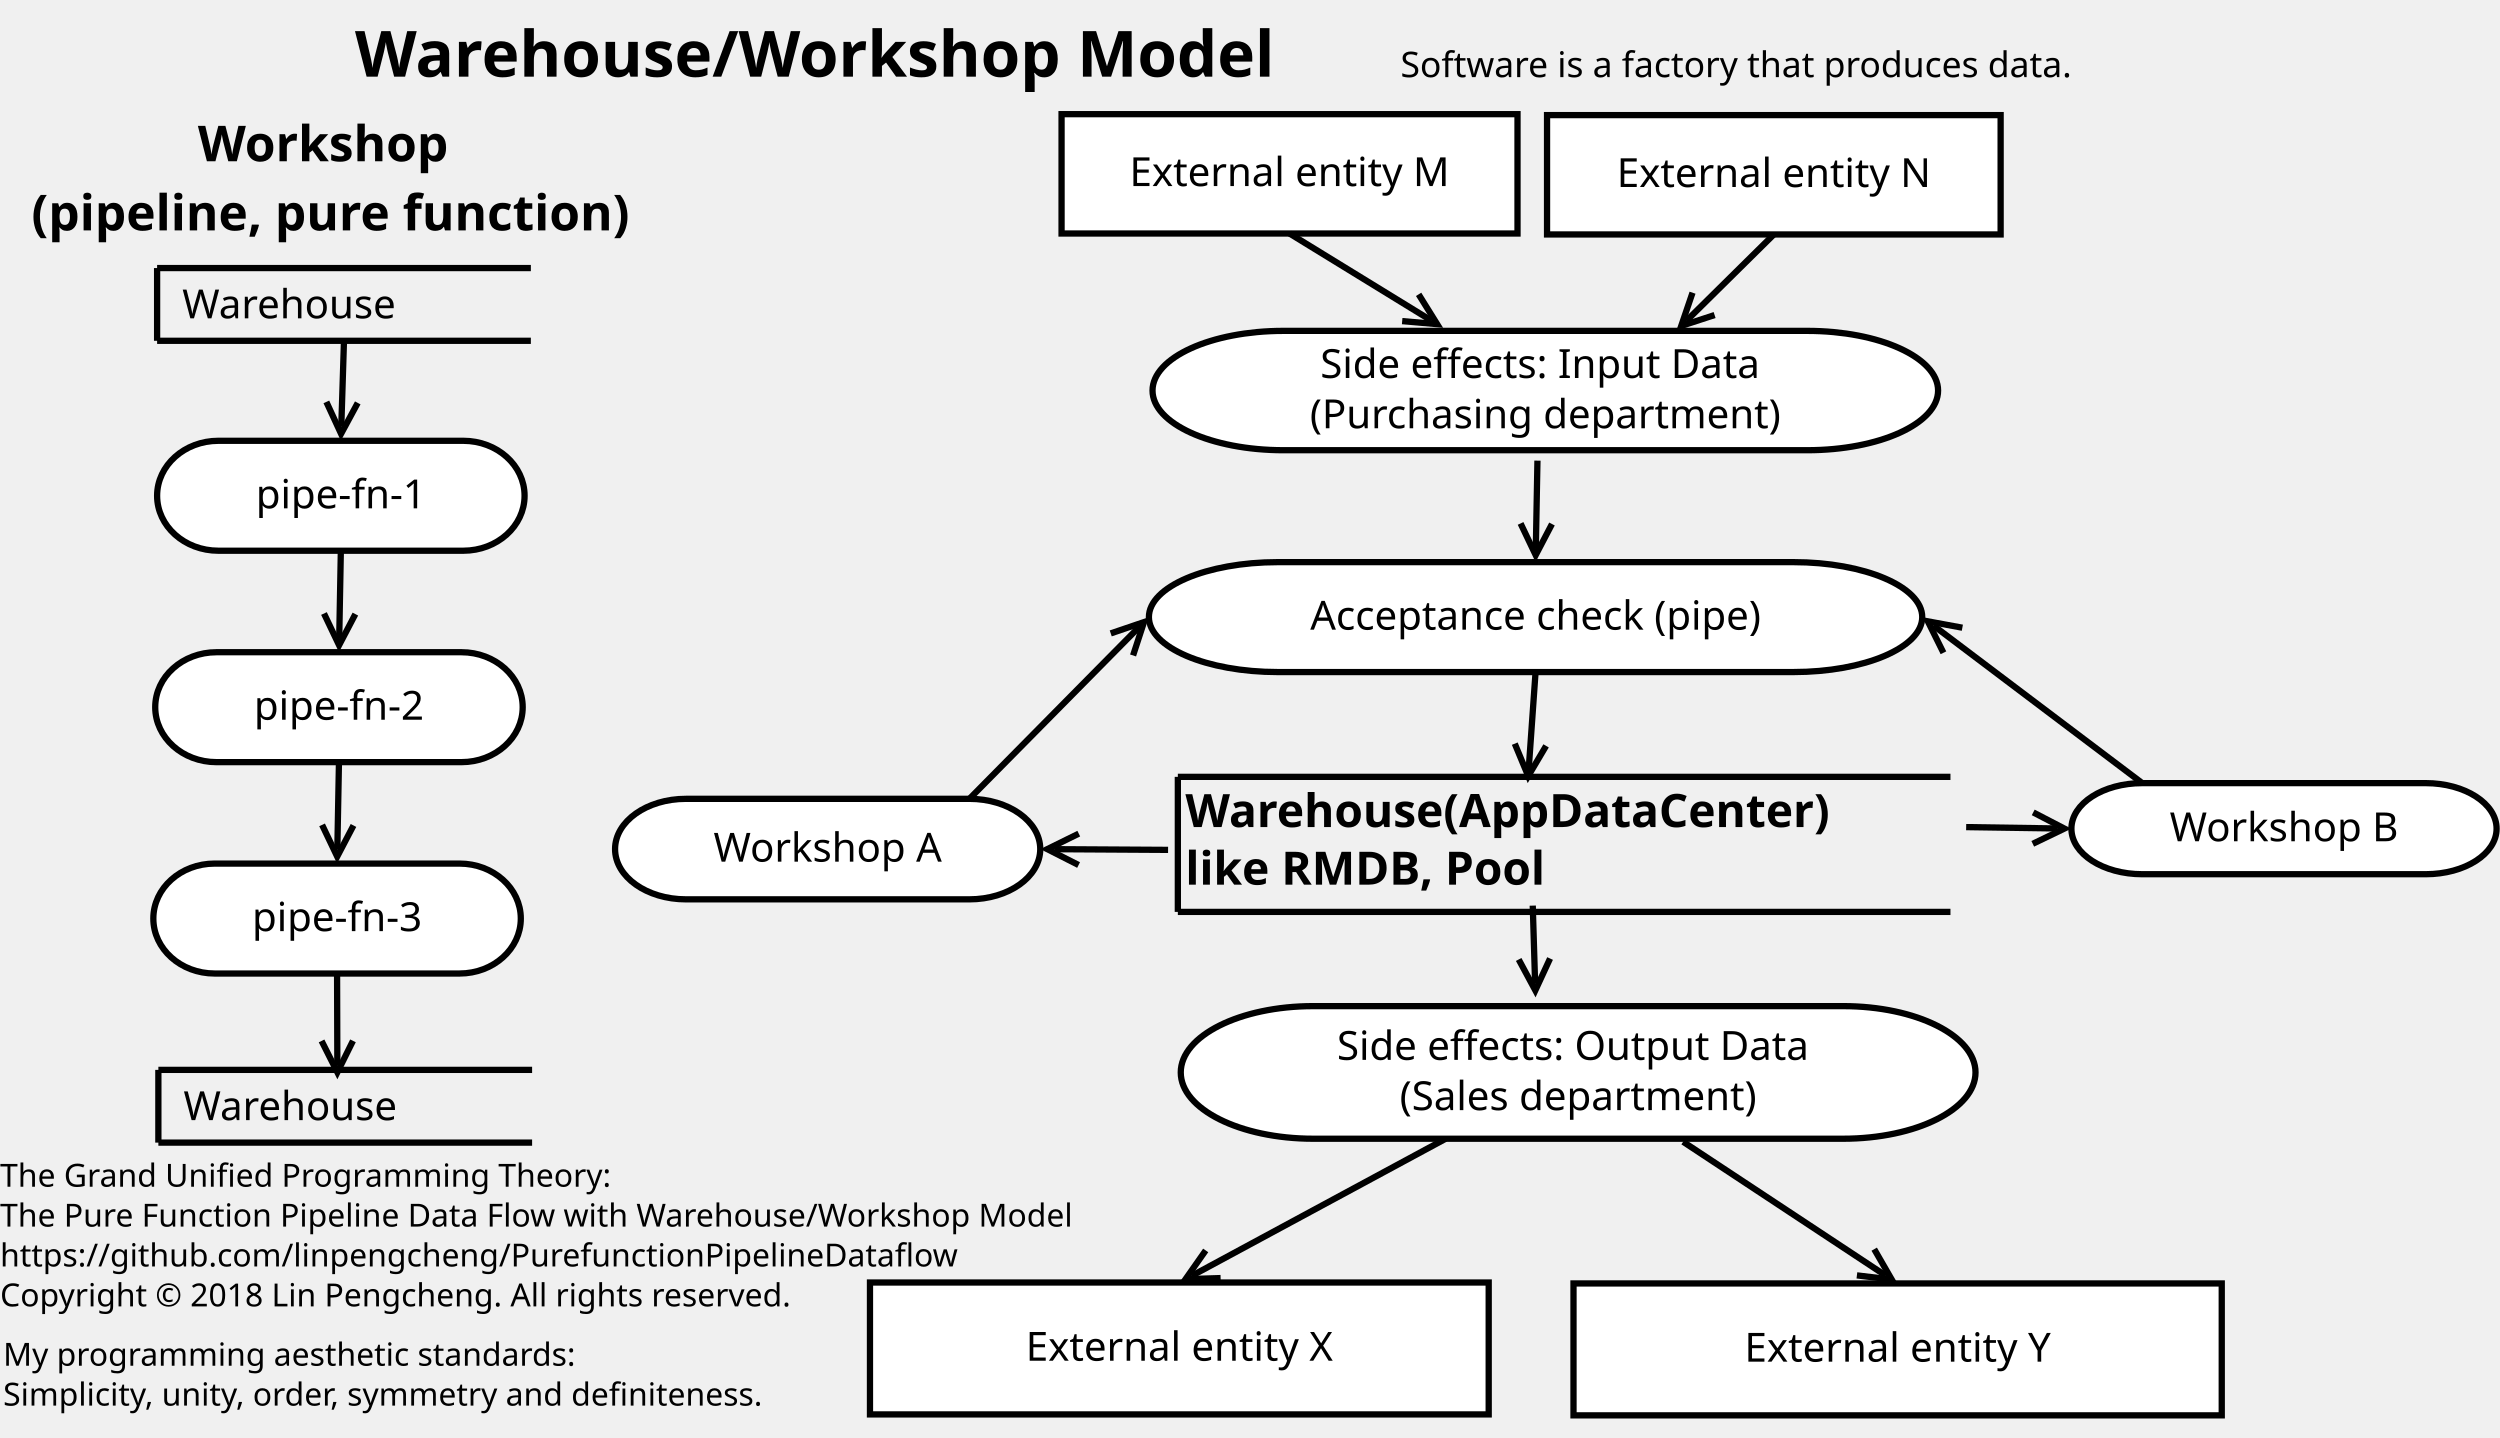
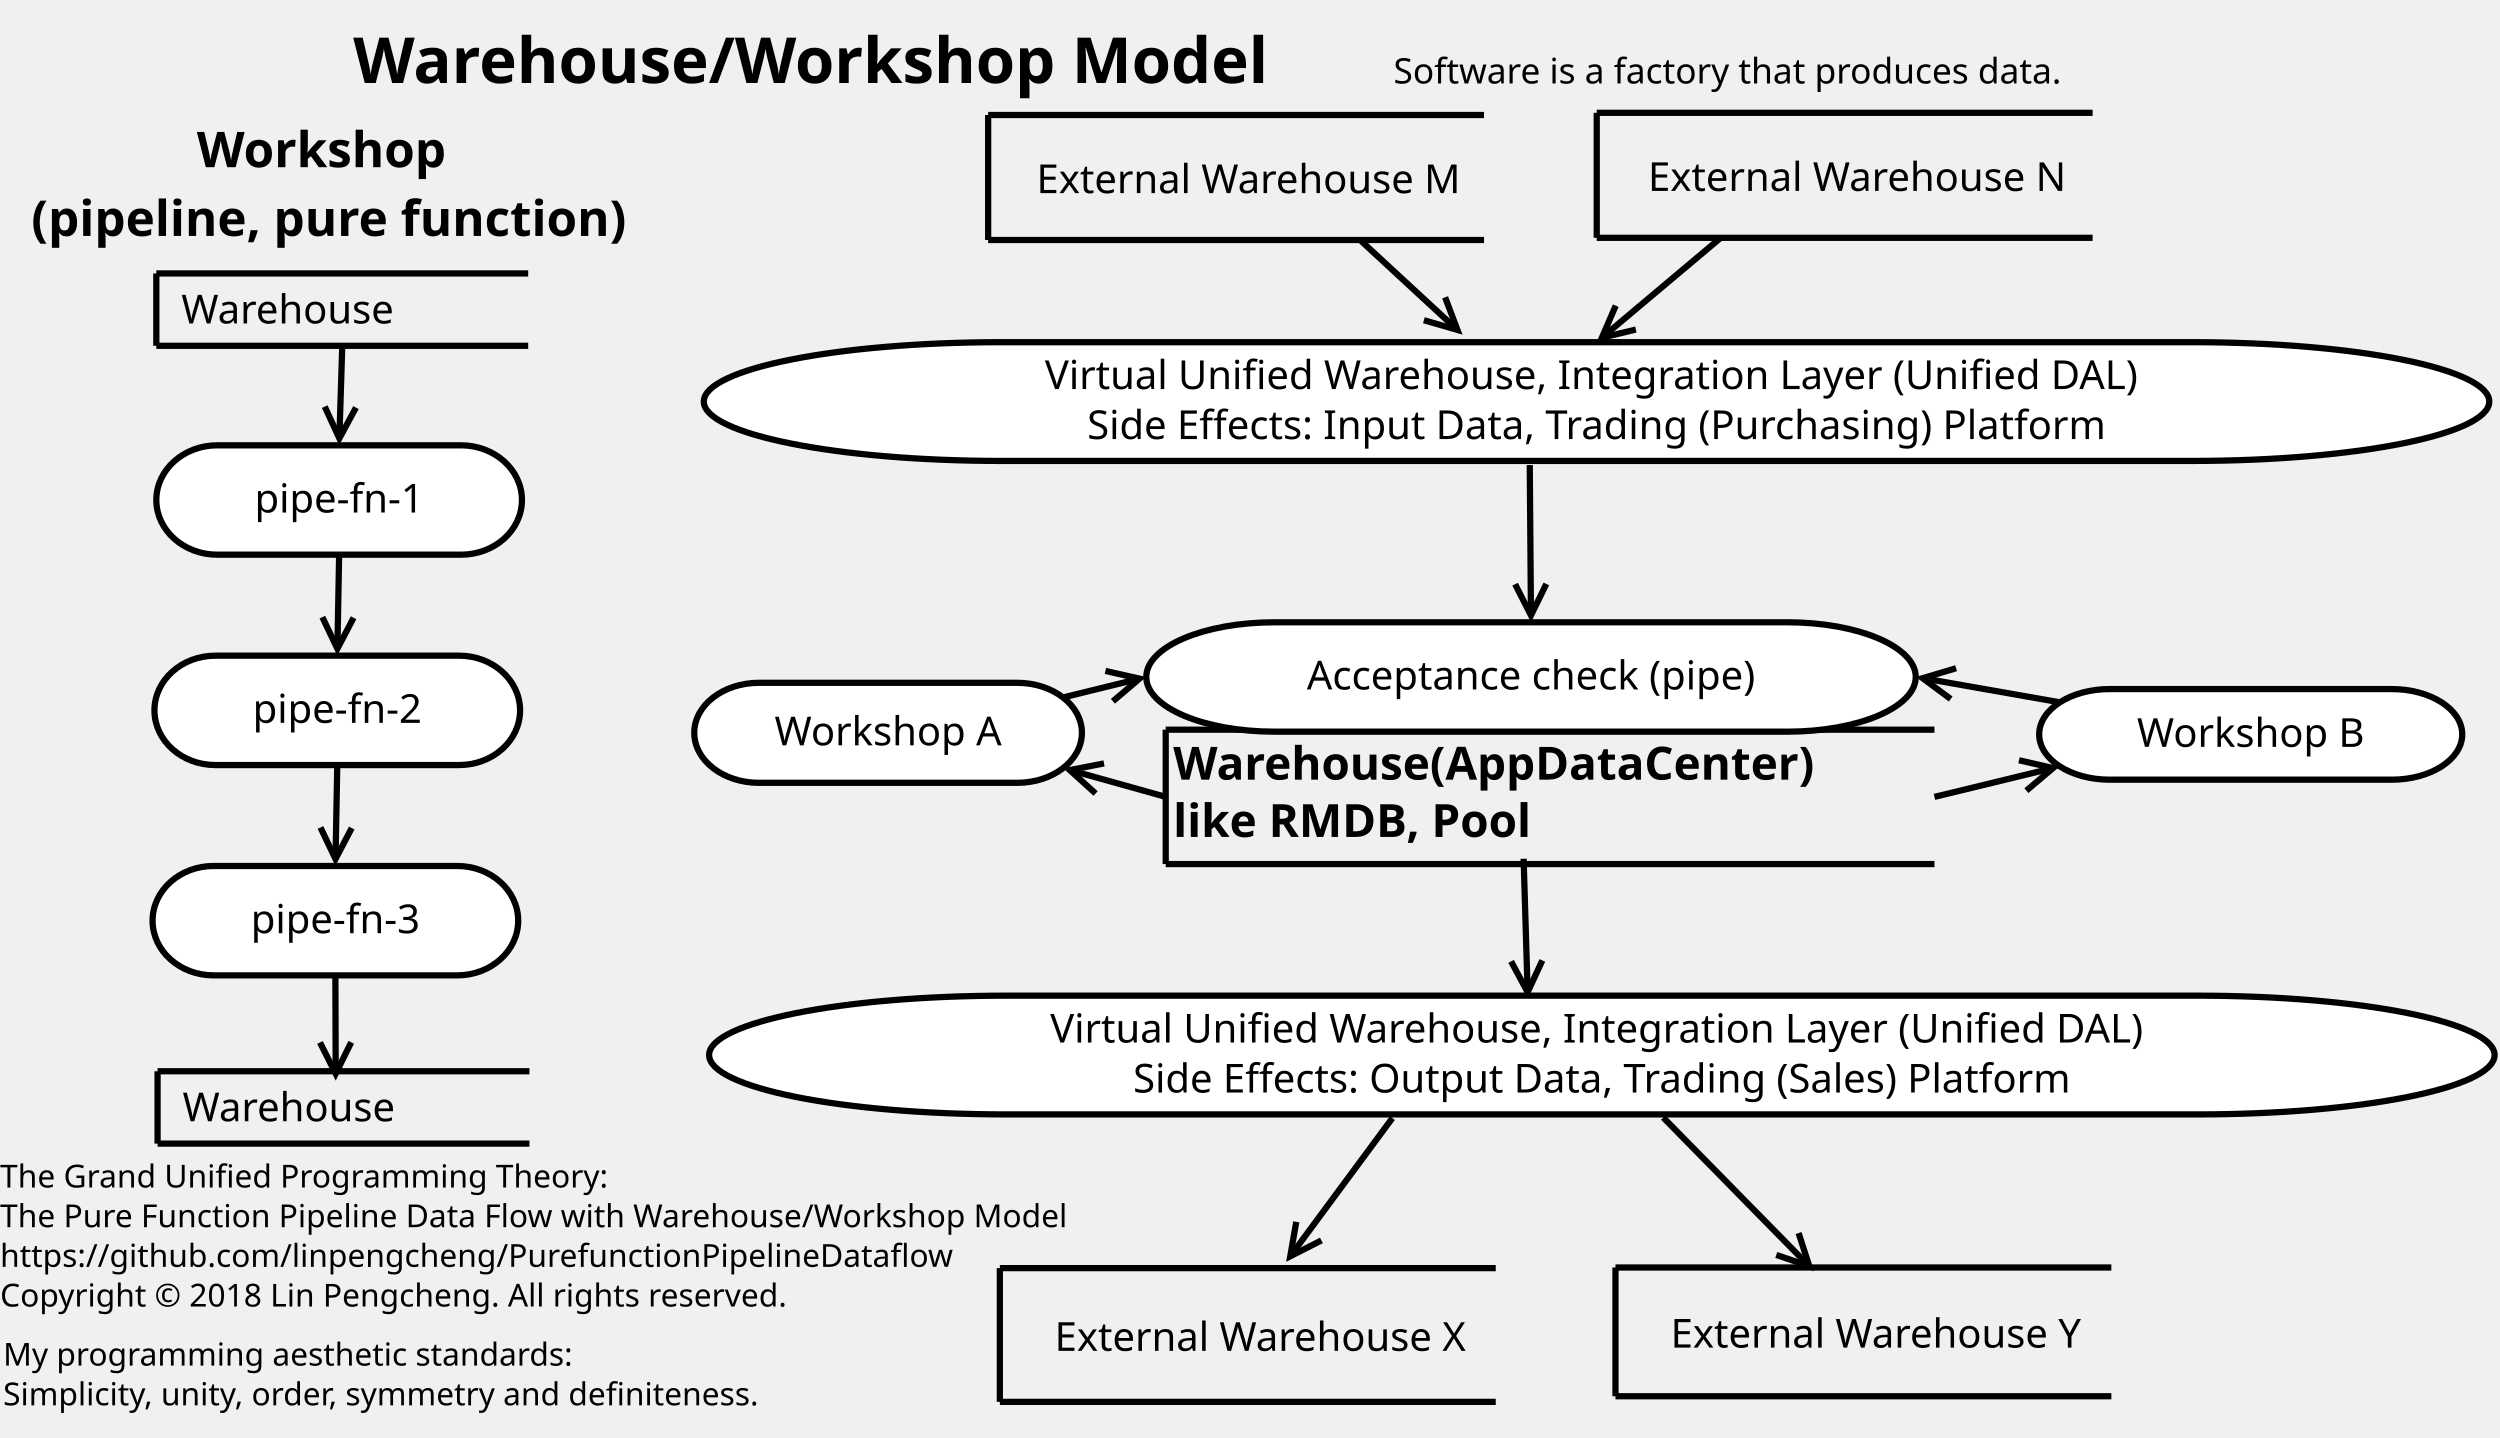
- <svg xmlns="http://www.w3.org/2000/svg" width="40cm" height="23cm" viewBox="63 21 796 447">
+ <svg xmlns="http://www.w3.org/2000/svg" width="40cm" height="23cm" viewBox="63 21 800 445">
  <text font-size="12.8" style="fill: #000000;text-anchor:start;font-family:sans-serif;font-style:normal;font-weight:normal" x="167" y="118">
    <tspan x="167" y="118" />
  </text>
  <text font-size="12.8" style="fill: #000000;text-anchor:start;font-family:sans-serif;font-style:normal;font-weight:normal" x="121.024" y="117">
    <tspan x="121.024" y="117">    Warehouse</tspan>
  </text>
  <g>
    <line style="fill: none; fill-opacity:0; stroke-width: 2; stroke: #000000" x1="113.024" y1="101" x2="113.024" y2="124.158" />
    <line style="fill: none; fill-opacity:0; stroke-width: 2; stroke: #000000" x1="113.024" y1="101" x2="232.024" y2="101" />
    <line style="fill: none; fill-opacity:0; stroke-width: 2; stroke: #000000" x1="113.024" y1="124.158" x2="232.024" y2="124.158" />
    <text font-size="12.8" style="fill: #000000;text-anchor:middle;font-family:sans-serif;font-style:normal;font-weight:normal" x="175.499" y="117.158">
      <tspan x="175.499" y="117.158" />
    </text>
  </g>
  <g>
    <path style="fill: #ffffff" d="M 132.524 156 L 210.524,156 C 221.293,156 230.024,163.835 230.024,173.5 C 230.024,183.165 221.293,191 210.524,191 L 132.524,191 C 121.754,191 113.024,183.165 113.024,173.5 C 113.024,163.835 121.754,156 132.524,156z" />
    <path style="fill: none; fill-opacity:0; stroke-width: 2; stroke: #000000" d="M 132.524 156 L 210.524,156 C 221.293,156 230.024,163.835 230.024,173.5 C 230.024,183.165 221.293,191 210.524,191 L 132.524,191 C 121.754,191 113.024,183.165 113.024,173.5 C 113.024,163.835 121.754,156 132.524,156" />
    <text font-size="12.8" style="fill: #000000;text-anchor:middle;font-family:sans-serif;font-style:normal;font-weight:normal" x="171.524" y="177.5">
      <tspan x="171.524" y="177.5">pipe-fn-1</tspan>
    </text>
  </g>
  <g>
    <line style="fill: none; fill-opacity:0; stroke-width: 2; stroke: #000000" x1="172.524" y1="124.158" x2="171.664" y2="151.53" />
    <polyline style="fill: none; fill-opacity:0; stroke-width: 2; stroke: #000000" points="166.91,143.613 171.594,153.765 176.905,143.927 " />
  </g>
  <g>
    <path style="fill: #ffffff" d="M 131.924 223.316 L 209.924,223.316 C 220.693,223.316 229.424,231.151 229.424,240.816 C 229.424,250.481 220.693,258.316 209.924,258.316 L 131.924,258.316 C 121.154,258.316 112.424,250.481 112.424,240.816 C 112.424,231.151 121.154,223.316 131.924,223.316z" />
    <path style="fill: none; fill-opacity:0; stroke-width: 2; stroke: #000000" d="M 131.924 223.316 L 209.924,223.316 C 220.693,223.316 229.424,231.151 229.424,240.816 C 229.424,250.481 220.693,258.316 209.924,258.316 L 131.924,258.316 C 121.154,258.316 112.424,250.481 112.424,240.816 C 112.424,231.151 121.154,223.316 131.924,223.316" />
    <text font-size="12.8" style="fill: #000000;text-anchor:middle;font-family:sans-serif;font-style:normal;font-weight:normal" x="170.924" y="244.816">
      <tspan x="170.924" y="244.816">pipe-fn-2</tspan>
    </text>
  </g>
  <g>
    <line style="fill: none; fill-opacity:0; stroke-width: 2; stroke: #000000" x1="171.524" y1="191" x2="171.007" y2="218.845" />
    <polyline style="fill: none; fill-opacity:0; stroke-width: 2; stroke: #000000" points="166.152,210.989 170.965,221.08 176.15,211.175 " />
  </g>
  <g>
    <path style="fill: #ffffff" d="M 131.324 290.616 L 209.324,290.616 C 220.093,290.616 228.824,298.451 228.824,308.116 C 228.824,317.781 220.093,325.616 209.324,325.616 L 131.324,325.616 C 120.554,325.616 111.824,317.781 111.824,308.116 C 111.824,298.451 120.554,290.616 131.324,290.616z" />
    <path style="fill: none; fill-opacity:0; stroke-width: 2; stroke: #000000" d="M 131.324 290.616 L 209.324,290.616 C 220.093,290.616 228.824,298.451 228.824,308.116 C 228.824,317.781 220.093,325.616 209.324,325.616 L 131.324,325.616 C 120.554,325.616 111.824,317.781 111.824,308.116 C 111.824,298.451 120.554,290.616 131.324,290.616" />
    <text font-size="12.8" style="fill: #000000;text-anchor:middle;font-family:sans-serif;font-style:normal;font-weight:normal" x="170.324" y="312.116">
      <tspan x="170.324" y="312.116">pipe-fn-3</tspan>
    </text>
  </g>
  <g>
    <line style="fill: none; fill-opacity:0; stroke-width: 2; stroke: #000000" x1="170.924" y1="258.316" x2="170.407" y2="286.145" />
    <polyline style="fill: none; fill-opacity:0; stroke-width: 2; stroke: #000000" points="165.552,278.289 170.365,288.38 175.55,278.475 " />
  </g>
  <text font-size="12.8" style="fill: #000000;text-anchor:start;font-family:sans-serif;font-style:normal;font-weight:normal" x="167.4" y="373.3">
    <tspan x="167.4" y="373.3" />
  </text>
  <text font-size="12.8" style="fill: #000000;text-anchor:start;font-family:sans-serif;font-style:normal;font-weight:normal" x="121.424" y="372.3">
    <tspan x="121.424" y="372.3">   Warehouse</tspan>
  </text>
  <g>
    <line style="fill: none; fill-opacity:0; stroke-width: 2; stroke: #000000" x1="113.424" y1="356.3" x2="113.424" y2="379.458" />
    <line style="fill: none; fill-opacity:0; stroke-width: 2; stroke: #000000" x1="113.424" y1="356.3" x2="232.424" y2="356.3" />
    <line style="fill: none; fill-opacity:0; stroke-width: 2; stroke: #000000" x1="113.424" y1="379.458" x2="232.424" y2="379.458" />
    <text font-size="12.8" style="fill: #000000;text-anchor:middle;font-family:sans-serif;font-style:normal;font-weight:normal" x="175.899" y="372.458">
      <tspan x="175.899" y="372.458" />
    </text>
  </g>
  <g>
    <line style="fill: none; fill-opacity:0; stroke-width: 2; stroke: #000000" x1="170.324" y1="325.616" x2="170.411" y2="354.828" />
    <polyline style="fill: none; fill-opacity:0; stroke-width: 2; stroke: #000000" points="165.387,347.079 170.417,357.064 175.387,347.049 " />
  </g>
-   <g>
-     <rect style="fill: #ffffff" x="401" y="52" width="145.174" height="38" />
-     <rect style="fill: none; fill-opacity:0; stroke-width: 2; stroke: #000000" x="401" y="52" width="145.174" height="38" />
-     <text font-size="12.8" style="fill: #000000;text-anchor:middle;font-family:sans-serif;font-style:normal;font-weight:normal" x="473.587" y="74.9">
-       <tspan x="473.587" y="74.9">External entity M</tspan>
-     </text>
-   </g>
  <text font-size="15.804" style="fill: #000000;text-anchor:start;font-family:sans-serif;font-style:normal;font-weight:700" x="73.024" y="89">
    <tspan x="73.024" y="89">(pipeline, pure function)</tspan>
  </text>
  <g>
-     <line style="fill: none; fill-opacity:0; stroke-width: 2; stroke: #000000" x1="473.586" y1="90" x2="518.686" y2="117.689" />
-     <polyline style="fill: none; fill-opacity:0; stroke-width: 2; stroke: #000000" points="509.453,117.888 520.591,118.859 514.685,109.366 " />
-   </g>
-   <g>
-     <path style="fill: #ffffff" d="M 471.65 121 L 638.399,121 C 661.423,121 680.087,129.507 680.087,140 C 680.087,150.493 661.423,159 638.399,159 L 471.65,159 C 448.626,159 429.962,150.493 429.962,140 C 429.962,129.507 448.626,121 471.65,121z" />
-     <path style="fill: none; fill-opacity:0; stroke-width: 2; stroke: #000000" d="M 471.65 121 L 638.399,121 C 661.423,121 680.087,129.507 680.087,140 C 680.087,150.493 661.423,159 638.399,159 L 471.65,159 C 448.626,159 429.962,150.493 429.962,140 C 429.962,129.507 448.626,121 471.65,121" />
-     <text font-size="12.8" style="fill: #000000;text-anchor:middle;font-family:sans-serif;font-style:normal;font-weight:normal" x="555.024" y="136">
-       <tspan x="555.024" y="136">Side effects: Input Data</tspan>
-       <tspan x="555.024" y="152">(Purchasing department)</tspan>
-     </text>
-   </g>
-   <text font-size="12.8" style="fill: #000000;text-anchor:start;font-family:sans-serif;font-style:normal;font-weight:normal" x="546.4" y="278.986">
-     <tspan x="546.4" y="278.986" />
-   </text>
-   <text font-size="14.676" style="fill: #000000;text-anchor:start;font-family:sans-serif;font-style:normal;font-weight:700" x="440.424" y="278.986">
-     <tspan x="440.424" y="278.986">Warehouse(AppDataCenter)</tspan>
-     <tspan x="440.424" y="297.33">       like RMDB, Pool</tspan>
-   </text>
-   <g>
-     <line style="fill: none; fill-opacity:0; stroke-width: 2; stroke: #000000" x1="438.026" y1="263" x2="438.026" y2="306" />
-     <line style="fill: none; fill-opacity:0; stroke-width: 2; stroke: #000000" x1="438.026" y1="263" x2="684.026" y2="263" />
-     <line style="fill: none; fill-opacity:0; stroke-width: 2; stroke: #000000" x1="438.026" y1="306" x2="684.026" y2="306" />
-     <text font-size="12.8" style="fill: #000000;text-anchor:middle;font-family:sans-serif;font-style:normal;font-weight:normal" x="567.176" y="289.575">
-       <tspan x="567.176" y="289.575" />
-     </text>
-   </g>
-   <g>
-     <line style="fill: none; fill-opacity:0; stroke-width: 2; stroke: #000000" x1="551.924" y1="229.634" x2="549.739" y2="260.525" />
-     <polyline style="fill: none; fill-opacity:0; stroke-width: 2; stroke: #000000" points="545.3,252.428 549.582,262.756 555.275,253.133 " />
-   </g>
-   <g>
-     <path style="fill: #ffffff" d="M 469.849 194.634 L 633.999,194.634 C 656.664,194.634 675.037,202.469 675.037,212.134 C 675.037,221.799 656.664,229.634 633.999,229.634 L 469.849,229.634 C 447.185,229.634 428.812,221.799 428.812,212.134 C 428.812,202.469 447.185,194.634 469.849,194.634z" />
-     <path style="fill: none; fill-opacity:0; stroke-width: 2; stroke: #000000" d="M 469.849 194.634 L 633.999,194.634 C 656.664,194.634 675.037,202.469 675.037,212.134 C 675.037,221.799 656.664,229.634 633.999,229.634 L 469.849,229.634 C 447.185,229.634 428.812,221.799 428.812,212.134 C 428.812,202.469 447.185,194.634 469.849,194.634" />
-     <text font-size="12.8" style="fill: #000000;text-anchor:middle;font-family:sans-serif;font-style:normal;font-weight:normal" x="551.924" y="216.134">
-       <tspan x="551.924" y="216.134">Acceptance check (pipe)</tspan>
-     </text>
-   </g>
-   <g>
-     <line style="fill: none; fill-opacity:0; stroke-width: 2; stroke: #000000" x1="552.524" y1="162.318" x2="552.007" y2="190.163" />
-     <polyline style="fill: none; fill-opacity:0; stroke-width: 2; stroke: #000000" points="547.152,182.307 551.966,192.398 557.15,182.493 " />
-   </g>
-   <g>
-     <line style="fill: none; fill-opacity:0; stroke-width: 2; stroke: #000000" x1="551.026" y1="304" x2="551.78" y2="328.752" />
-     <polyline style="fill: none; fill-opacity:0; stroke-width: 2; stroke: #000000" points="546.546,321.144 551.848,330.987 556.541,320.839 " />
-   </g>
-   <g>
-     <path style="fill: #ffffff" d="M 481.127 336 L 649.827,336 C 673.12,336 692.002,345.452 692.002,357.111 C 692.002,368.77 673.12,378.222 649.827,378.222 L 481.127,378.222 C 457.834,378.222 438.952,368.77 438.952,357.111 C 438.952,345.452 457.834,336 481.127,336z" />
-     <path style="fill: none; fill-opacity:0; stroke-width: 2; stroke: #000000" d="M 481.127 336 L 649.827,336 C 673.12,336 692.002,345.452 692.002,357.111 C 692.002,368.77 673.12,378.222 649.827,378.222 L 481.127,378.222 C 457.834,378.222 438.952,368.77 438.952,357.111 C 438.952,345.452 457.834,336 481.127,336" />
-     <text font-size="12.8" style="fill: #000000;text-anchor:middle;font-family:sans-serif;font-style:normal;font-weight:normal" x="565.477" y="353.111">
-       <tspan x="565.477" y="353.111">Side effects: Output Data</tspan>
-       <tspan x="565.477" y="369.111">(Sales department)</tspan>
-     </text>
-   </g>
-   <g>
-     <rect style="fill: #ffffff" x="340" y="424" width="197.002" height="42" />
-     <rect style="fill: none; fill-opacity:0; stroke-width: 2; stroke: #000000" x="340" y="424" width="197.002" height="42" />
-     <text font-size="12.8" style="fill: #000000;text-anchor:middle;font-family:sans-serif;font-style:normal;font-weight:normal" x="438.501" y="448.9">
-       <tspan x="438.501" y="448.9">External entity X</tspan>
-     </text>
-   </g>
-   <g>
-     <line style="fill: none; fill-opacity:0; stroke-width: 2; stroke: #000000" x1="523.302" y1="378.222" x2="442.437" y2="421.876" />
-     <polyline style="fill: none; fill-opacity:0; stroke-width: 2; stroke: #000000" points="446.894,413.788 440.47,422.938 451.645,422.587 " />
-   </g>
-   <g>
-     <path style="fill: #ffffff" d="M 281.401 270 L 371.651,270 C 384.111,270 394.213,277.163 394.213,286 C 394.213,294.837 384.111,302 371.651,302 L 281.401,302 C 268.94,302 258.838,294.837 258.838,286 C 258.838,277.163 268.94,270 281.401,270z" />
-     <path style="fill: none; fill-opacity:0; stroke-width: 2; stroke: #000000" d="M 281.401 270 L 371.651,270 C 384.111,270 394.213,277.163 394.213,286 C 394.213,294.837 384.111,302 371.651,302 L 281.401,302 C 268.94,302 258.838,294.837 258.838,286 C 258.838,277.163 268.94,270 281.401,270" />
-     <text font-size="12.8" style="fill: #000000;text-anchor:middle;font-family:sans-serif;font-style:normal;font-weight:normal" x="326.526" y="290">
-       <tspan x="326.526" y="290">Workshop A</tspan>
-     </text>
-   </g>
-   <g>
-     <line style="fill: none; fill-opacity:0; stroke-width: 2; stroke: #000000" x1="371.65" y1="270" x2="425.669" y2="215.316" />
-     <polyline style="fill: none; fill-opacity:0; stroke-width: 2; stroke: #000000" points="423.77,224.353 427.241,213.725 416.656,217.325 " />
-   </g>
-   <g>
-     <path style="fill: #ffffff" d="M 745.1 265 L 835.351,265 C 847.811,265 857.913,271.492 857.913,279.5 C 857.913,287.508 847.811,294 835.351,294 L 745.1,294 C 732.64,294 722.538,287.508 722.538,279.5 C 722.538,271.492 732.64,265 745.1,265z" />
-     <path style="fill: none; fill-opacity:0; stroke-width: 2; stroke: #000000" d="M 745.1 265 L 835.351,265 C 847.811,265 857.913,271.492 857.913,279.5 C 857.913,287.508 847.811,294 835.351,294 L 745.1,294 C 732.64,294 722.538,287.508 722.538,279.5 C 722.538,271.492 732.64,265 745.1,265" />
-     <text font-size="12.8" style="fill: #000000;text-anchor:middle;font-family:sans-serif;font-style:normal;font-weight:normal" x="790.226" y="283.5">
-       <tspan x="790.226" y="283.5">Workshop B</tspan>
-     </text>
-   </g>
-   <g>
-     <line style="fill: none; fill-opacity:0; stroke-width: 2; stroke: #000000" x1="745.1" y1="265" x2="678.606" y2="214.828" />
-     <polyline style="fill: none; fill-opacity:0; stroke-width: 2; stroke: #000000" points="687.815,215.513 676.821,213.481 681.792,223.495 " />
-   </g>
-   <g>
-     <line style="fill: none; fill-opacity:0; stroke-width: 2; stroke: #000000" x1="434.916" y1="286.25" x2="398.686" y2="286.027" />
-     <polyline style="fill: none; fill-opacity:0; stroke-width: 2; stroke: #000000" points="406.481,281.075 396.45,286.014 406.419,291.075 " />
-   </g>
-   <g>
-     <line style="fill: none; fill-opacity:0; stroke-width: 2; stroke: #000000" x1="689.026" y1="279" x2="718.066" y2="279.433" />
-     <polyline style="fill: none; fill-opacity:0; stroke-width: 2; stroke: #000000" points="710.229,284.317 720.302,279.467 710.378,274.318 " />
+     <line style="fill: none; fill-opacity:0; stroke-width: 2; stroke: #000000" x1="498.224" y1="90.3" x2="527.741" y2="117.566" />
+     <polyline style="fill: none; fill-opacity:0; stroke-width: 2; stroke: #000000" points="518.645,115.97 529.383,119.083 525.43,108.625 " />
+   </g>
+   <g>
+     <path style="fill: #ffffff" d="M 383.439 123 L 764.339,123 C 816.93,123 859.564,131.507 859.564,142 C 859.564,152.493 816.93,161 764.339,161 L 383.439,161 C 330.847,161 288.214,152.493 288.214,142 C 288.214,131.507 330.847,123 383.439,123z" />
+     <path style="fill: none; fill-opacity:0; stroke-width: 2; stroke: #000000" d="M 383.439 123 L 764.339,123 C 816.93,123 859.564,131.507 859.564,142 C 859.564,152.493 816.93,161 764.339,161 L 383.439,161 C 330.847,161 288.214,152.493 288.214,142 C 288.214,131.507 330.847,123 383.439,123" />
+     <text font-size="12.8" style="fill: #000000;text-anchor:middle;font-family:sans-serif;font-style:normal;font-weight:normal" x="573.889" y="138">
+       <tspan x="573.889" y="138">Virtual Unified Warehouse, Integration Layer (Unified DAL)</tspan>
+       <tspan x="573.889" y="154">Side Effects: Input Data, Trading (Purchasing) Platform</tspan>
+     </text>
+   </g>
+   <text font-size="12.8" style="fill: #000000;text-anchor:start;font-family:sans-serif;font-style:normal;font-weight:normal" x="544.4" y="262.986">
+     <tspan x="544.4" y="262.986" />
+   </text>
+   <text font-size="14.676" style="fill: #000000;text-anchor:start;font-family:sans-serif;font-style:normal;font-weight:700" x="438.424" y="262.986">
+     <tspan x="438.424" y="262.986">Warehouse(AppDataCenter)</tspan>
+     <tspan x="438.424" y="281.33">       like RMDB, Pool</tspan>
+   </text>
+   <g>
+     <line style="fill: none; fill-opacity:0; stroke-width: 2; stroke: #000000" x1="436.026" y1="247" x2="436.026" y2="290" />
+     <line style="fill: none; fill-opacity:0; stroke-width: 2; stroke: #000000" x1="436.026" y1="247" x2="682.026" y2="247" />
+     <line style="fill: none; fill-opacity:0; stroke-width: 2; stroke: #000000" x1="436.026" y1="290" x2="682.026" y2="290" />
+     <text font-size="12.8" style="fill: #000000;text-anchor:middle;font-family:sans-serif;font-style:normal;font-weight:normal" x="565.176" y="273.575">
+       <tspan x="565.176" y="273.575" />
+     </text>
+   </g>
+   <g>
+     <path style="fill: #ffffff" d="M 470.849 212.634 L 635,212.634 C 657.664,212.634 676.037,220.469 676.037,230.134 C 676.037,239.799 657.664,247.634 635,247.634 L 470.849,247.634 C 448.185,247.634 429.812,239.799 429.812,230.134 C 429.812,220.469 448.185,212.634 470.849,212.634z" />
+     <path style="fill: none; fill-opacity:0; stroke-width: 2; stroke: #000000" d="M 470.849 212.634 L 635,212.634 C 657.664,212.634 676.037,220.469 676.037,230.134 C 676.037,239.799 657.664,247.634 635,247.634 L 470.849,247.634 C 448.185,247.634 429.812,239.799 429.812,230.134 C 429.812,220.469 448.185,212.634 470.849,212.634" />
+     <text font-size="12.8" style="fill: #000000;text-anchor:middle;font-family:sans-serif;font-style:normal;font-weight:normal" x="552.925" y="234.134">
+       <tspan x="552.925" y="234.134">Acceptance check (pipe)</tspan>
+     </text>
+   </g>
+   <g>
+     <line style="fill: none; fill-opacity:0; stroke-width: 2; stroke: #000000" x1="552.524" y1="162.318" x2="552.888" y2="208.162" />
+     <polyline style="fill: none; fill-opacity:0; stroke-width: 2; stroke: #000000" points="547.827,200.438 552.906,210.398 557.827,200.359 " />
+   </g>
+   <g>
+     <line style="fill: none; fill-opacity:0; stroke-width: 2; stroke: #000000" x1="550.554" y1="288.3" x2="551.78" y2="328.752" />
+     <polyline style="fill: none; fill-opacity:0; stroke-width: 2; stroke: #000000" points="546.547,321.143 551.848,330.987 556.543,320.84 " />
+   </g>
+   <g>
+     <path style="fill: #ffffff" d="M 385.14 332.112 L 766.039,332.112 C 818.631,332.112 861.265,340.619 861.265,351.112 C 861.265,361.605 818.631,370.112 766.039,370.112 L 385.14,370.112 C 332.548,370.112 289.915,361.605 289.915,351.112 C 289.915,340.619 332.548,332.112 385.14,332.112z" />
+     <path style="fill: none; fill-opacity:0; stroke-width: 2; stroke: #000000" d="M 385.14 332.112 L 766.039,332.112 C 818.631,332.112 861.265,340.619 861.265,351.112 C 861.265,361.605 818.631,370.112 766.039,370.112 L 385.14,370.112 C 332.548,370.112 289.915,361.605 289.915,351.112 C 289.915,340.619 332.548,332.112 385.14,332.112" />
+     <text font-size="12.8" style="fill: #000000;text-anchor:middle;font-family:sans-serif;font-style:normal;font-weight:normal" x="575.59" y="347.112">
+       <tspan x="575.59" y="347.112">Virtual Unified Warehouse, Integration Layer (Unified DAL)</tspan>
+       <tspan x="575.59" y="363.112">Side Effects: Output Data, Trading (Sales) Platform</tspan>
+     </text>
+   </g>
+   <g>
+     <line style="fill: none; fill-opacity:0; stroke-width: 2; stroke: #000000" x1="508.554" y1="371.3" x2="477.212" y2="413.704" />
+     <polyline style="fill: none; fill-opacity:0; stroke-width: 2; stroke: #000000" points="477.806,404.488 475.883,415.502 485.848,410.432 " />
+   </g>
+   <g>
+     <path style="fill: #ffffff" d="M 305.839 232 L 388.539,232 C 399.957,232 409.214,239.163 409.214,248 C 409.214,256.837 399.957,264 388.539,264 L 305.839,264 C 294.421,264 285.164,256.837 285.164,248 C 285.164,239.163 294.421,232 305.839,232z" />
+     <path style="fill: none; fill-opacity:0; stroke-width: 2; stroke: #000000" d="M 305.839 232 L 388.539,232 C 399.957,232 409.214,239.163 409.214,248 C 409.214,256.837 399.957,264 388.539,264 L 305.839,264 C 294.421,264 285.164,256.837 285.164,248 C 285.164,239.163 294.421,232 305.839,232" />
+     <text font-size="12.8" style="fill: #000000;text-anchor:middle;font-family:sans-serif;font-style:normal;font-weight:normal" x="347.189" y="252">
+       <tspan x="347.189" y="252">Workshop A</tspan>
+     </text>
+   </g>
+   <g>
+     <line style="fill: none; fill-opacity:0; stroke-width: 2; stroke: #000000" x1="403.158" y1="236.686" x2="425.469" y2="231.202" />
+     <polyline style="fill: none; fill-opacity:0; stroke-width: 2; stroke: #000000" points="419.123,237.91 427.641,230.668 416.736,228.199 " />
+   </g>
+   <g>
+     <path style="fill: #ffffff" d="M 738.1 234 L 828.351,234 C 840.811,234 850.913,240.492 850.913,248.5 C 850.913,256.508 840.811,263 828.351,263 L 738.1,263 C 725.64,263 715.538,256.508 715.538,248.5 C 715.538,240.492 725.64,234 738.1,234z" />
+     <path style="fill: none; fill-opacity:0; stroke-width: 2; stroke: #000000" d="M 738.1 234 L 828.351,234 C 840.811,234 850.913,240.492 850.913,248.5 C 850.913,256.508 840.811,263 828.351,263 L 738.1,263 C 725.64,263 715.538,256.508 715.538,248.5 C 715.538,240.492 725.64,234 738.1,234" />
+     <text font-size="12.8" style="fill: #000000;text-anchor:middle;font-family:sans-serif;font-style:normal;font-weight:normal" x="783.225" y="252.5">
+       <tspan x="783.225" y="252.5">Workshop B</tspan>
+     </text>
+   </g>
+   <g>
+     <line style="fill: none; fill-opacity:0; stroke-width: 2; stroke: #000000" x1="722.146" y1="238.248" x2="680.44" y2="230.909" />
+     <polyline style="fill: none; fill-opacity:0; stroke-width: 2; stroke: #000000" points="688.953,227.33 678.238,230.522 687.22,237.179 " />
+   </g>
+   <g>
+     <line style="fill: none; fill-opacity:0; stroke-width: 2; stroke: #000000" x1="436.026" y1="268.5" x2="407.465" y2="260.518" />
+     <polyline style="fill: none; fill-opacity:0; stroke-width: 2; stroke: #000000" points="416.288,257.792 405.312,259.916 413.597,267.423 " />
+   </g>
+   <g>
+     <line style="fill: none; fill-opacity:0; stroke-width: 2; stroke: #000000" x1="682.026" y1="268.5" x2="717.8" y2="259.808" />
+     <polyline style="fill: none; fill-opacity:0; stroke-width: 2; stroke: #000000" points="711.436,266.5 719.973,259.28 709.075,256.782 " />
  </g>
  <text font-size="10.16" style="fill: #000000;text-anchor:start;font-family:sans-serif;font-style:normal;font-weight:normal" x="63.026" y="393.5">
    <tspan x="63.026" y="393.5">The Grand Unified Programming Theory:</tspan>
    <tspan x="63.026" y="406.2">The Pure Function Pipeline Data Flow with Warehouse/Workshop Model </tspan>
    <tspan x="63.026" y="418.9">https://github.com/linpengcheng/PurefunctionPipelineDataflow</tspan>
    <tspan x="63.026" y="431.6">Copyright © 2018 Lin Pengcheng. All rights reserved.</tspan>
  </text>
  <text font-size="20.32" style="fill: #000000;text-anchor:start;font-family:sans-serif;font-style:normal;font-weight:700" x="176.026" y="40.072">
    <tspan x="176.026" y="40.072">Warehouse/Workshop Model</tspan>
  </text>
  <text font-size="12.8" style="fill: #000000;text-anchor:start;font-family:sans-serif;font-style:normal;font-weight:normal" x="461.026" y="274.072">
    <tspan x="461.026" y="274.072">  </tspan>
  </text>
  <text font-size="15.804" style="fill: #000000;text-anchor:start;font-family:sans-serif;font-style:normal;font-weight:700" x="126" y="67">
    <tspan x="126" y="67">Workshop</tspan>
  </text>
  <g>
-     <rect style="fill: #ffffff" x="555.578" y="52.3" width="144.422" height="38" />
-     <rect style="fill: none; fill-opacity:0; stroke-width: 2; stroke: #000000" x="555.578" y="52.3" width="144.422" height="38" />
-     <text font-size="12.8" style="fill: #000000;text-anchor:middle;font-family:sans-serif;font-style:normal;font-weight:normal" x="627.789" y="75.2">
-       <tspan x="627.789" y="75.2">External entity N</tspan>
-     </text>
-   </g>
-   <g>
-     <line style="fill: none; fill-opacity:0; stroke-width: 2; stroke: #000000" x1="627.79" y1="90.3" x2="599.894" y2="117.857" />
-     <polyline style="fill: none; fill-opacity:0; stroke-width: 2; stroke: #000000" points="601.903,108.844 598.303,119.429 608.931,115.958 " />
-   </g>
-   <g>
-     <rect style="fill: #ffffff" x="564.002" y="424.3" width="206.402" height="42" />
-     <rect style="fill: none; fill-opacity:0; stroke-width: 2; stroke: #000000" x="564.002" y="424.3" width="206.402" height="42" />
-     <text font-size="12.8" style="fill: #000000;text-anchor:middle;font-family:sans-serif;font-style:normal;font-weight:normal" x="667.203" y="449.2">
-       <tspan x="667.203" y="449.2">External entity Y</tspan>
-     </text>
-   </g>
-   <g>
-     <line style="fill: none; fill-opacity:0; stroke-width: 2; stroke: #000000" x1="598.905" y1="379.19" x2="663.47" y2="421.835" />
-     <polyline style="fill: none; fill-opacity:0; stroke-width: 2; stroke: #000000" points="654.236,421.728 665.336,423.068 659.748,413.384 " />
+     <line style="fill: none; fill-opacity:0; stroke-width: 2; stroke: #000000" x1="613.624" y1="89.6" x2="577.312" y2="120.122" />
+     <polyline style="fill: none; fill-opacity:0; stroke-width: 2; stroke: #000000" points="580.038,111.299 575.6,121.561 586.472,118.954 " />
+   </g>
+   <g>
+     <line style="fill: none; fill-opacity:0; stroke-width: 2; stroke: #000000" x1="595.244" y1="371.12" x2="640.42" y2="417.11" />
+     <polyline style="fill: none; fill-opacity:0; stroke-width: 2; stroke: #000000" points="631.412,415.075 641.987,418.705 638.546,408.067 " />
  </g>
  <text font-size="10.16" style="fill: #000000;text-anchor:start;font-family:sans-serif;font-style:normal;font-weight:normal" x="64" y="450.5">
    <tspan x="64" y="450.5">My programming aesthetic standards:</tspan>
    <tspan x="64" y="463.2">Simplicity, unity, order, symmetry and definiteness.</tspan>
  </text>
  <text font-size="11.289" style="fill: #000000;text-anchor:start;font-family:sans-serif;font-style:normal;font-weight:normal" x="508.916" y="40.222">
    <tspan x="508.916" y="40.222">Software is a factory that produces data.</tspan>
  </text>
+   <g>
+     <line style="fill: none; fill-opacity:0; stroke-width: 2; stroke: #000000" x1="379.21" y1="50.3" x2="379.21" y2="90.3" />
+     <line style="fill: none; fill-opacity:0; stroke-width: 2; stroke: #000000" x1="379.21" y1="50.3" x2="537.894" y2="50.3" />
+     <line style="fill: none; fill-opacity:0; stroke-width: 2; stroke: #000000" x1="379.21" y1="90.3" x2="537.894" y2="90.3" />
+     <text font-size="12.8" style="fill: #000000;text-anchor:middle;font-family:sans-serif;font-style:normal;font-weight:normal" x="462.519" y="75.3">
+       <tspan x="462.519" y="75.3">External Warehouse M</tspan>
+     </text>
+   </g>
+   <g>
+     <line style="fill: none; fill-opacity:0; stroke-width: 2; stroke: #000000" x1="573.952" y1="49.6" x2="573.952" y2="89.6" />
+     <line style="fill: none; fill-opacity:0; stroke-width: 2; stroke: #000000" x1="573.952" y1="49.6" x2="732.636" y2="49.6" />
+     <line style="fill: none; fill-opacity:0; stroke-width: 2; stroke: #000000" x1="573.952" y1="89.6" x2="732.636" y2="89.6" />
+     <text font-size="12.8" style="fill: #000000;text-anchor:middle;font-family:sans-serif;font-style:normal;font-weight:normal" x="657.261" y="74.6">
+       <tspan x="657.261" y="74.6">External Warehouse N</tspan>
+     </text>
+   </g>
+   <g>
+     <line style="fill: none; fill-opacity:0; stroke-width: 2; stroke: #000000" x1="382.952" y1="419.3" x2="382.952" y2="462.1" />
+     <line style="fill: none; fill-opacity:0; stroke-width: 2; stroke: #000000" x1="382.952" y1="419.3" x2="541.636" y2="419.3" />
+     <line style="fill: none; fill-opacity:0; stroke-width: 2; stroke: #000000" x1="382.952" y1="462.1" x2="541.636" y2="462.1" />
+     <text font-size="12.8" style="fill: #000000;text-anchor:middle;font-family:sans-serif;font-style:normal;font-weight:normal" x="466.261" y="445.77">
+       <tspan x="466.261" y="445.77">External Warehouse X</tspan>
+     </text>
+   </g>
+   <g>
+     <line style="fill: none; fill-opacity:0; stroke-width: 2; stroke: #000000" x1="579.952" y1="419.1" x2="579.952" y2="460.3" />
+     <line style="fill: none; fill-opacity:0; stroke-width: 2; stroke: #000000" x1="579.952" y1="419.1" x2="738.636" y2="419.1" />
+     <line style="fill: none; fill-opacity:0; stroke-width: 2; stroke: #000000" x1="579.952" y1="460.3" x2="738.636" y2="460.3" />
+     <text font-size="12.8" style="fill: #000000;text-anchor:middle;font-family:sans-serif;font-style:normal;font-weight:normal" x="663.261" y="444.73">
+       <tspan x="663.261" y="444.73">External Warehouse Y</tspan>
+     </text>
+   </g>
</svg>
